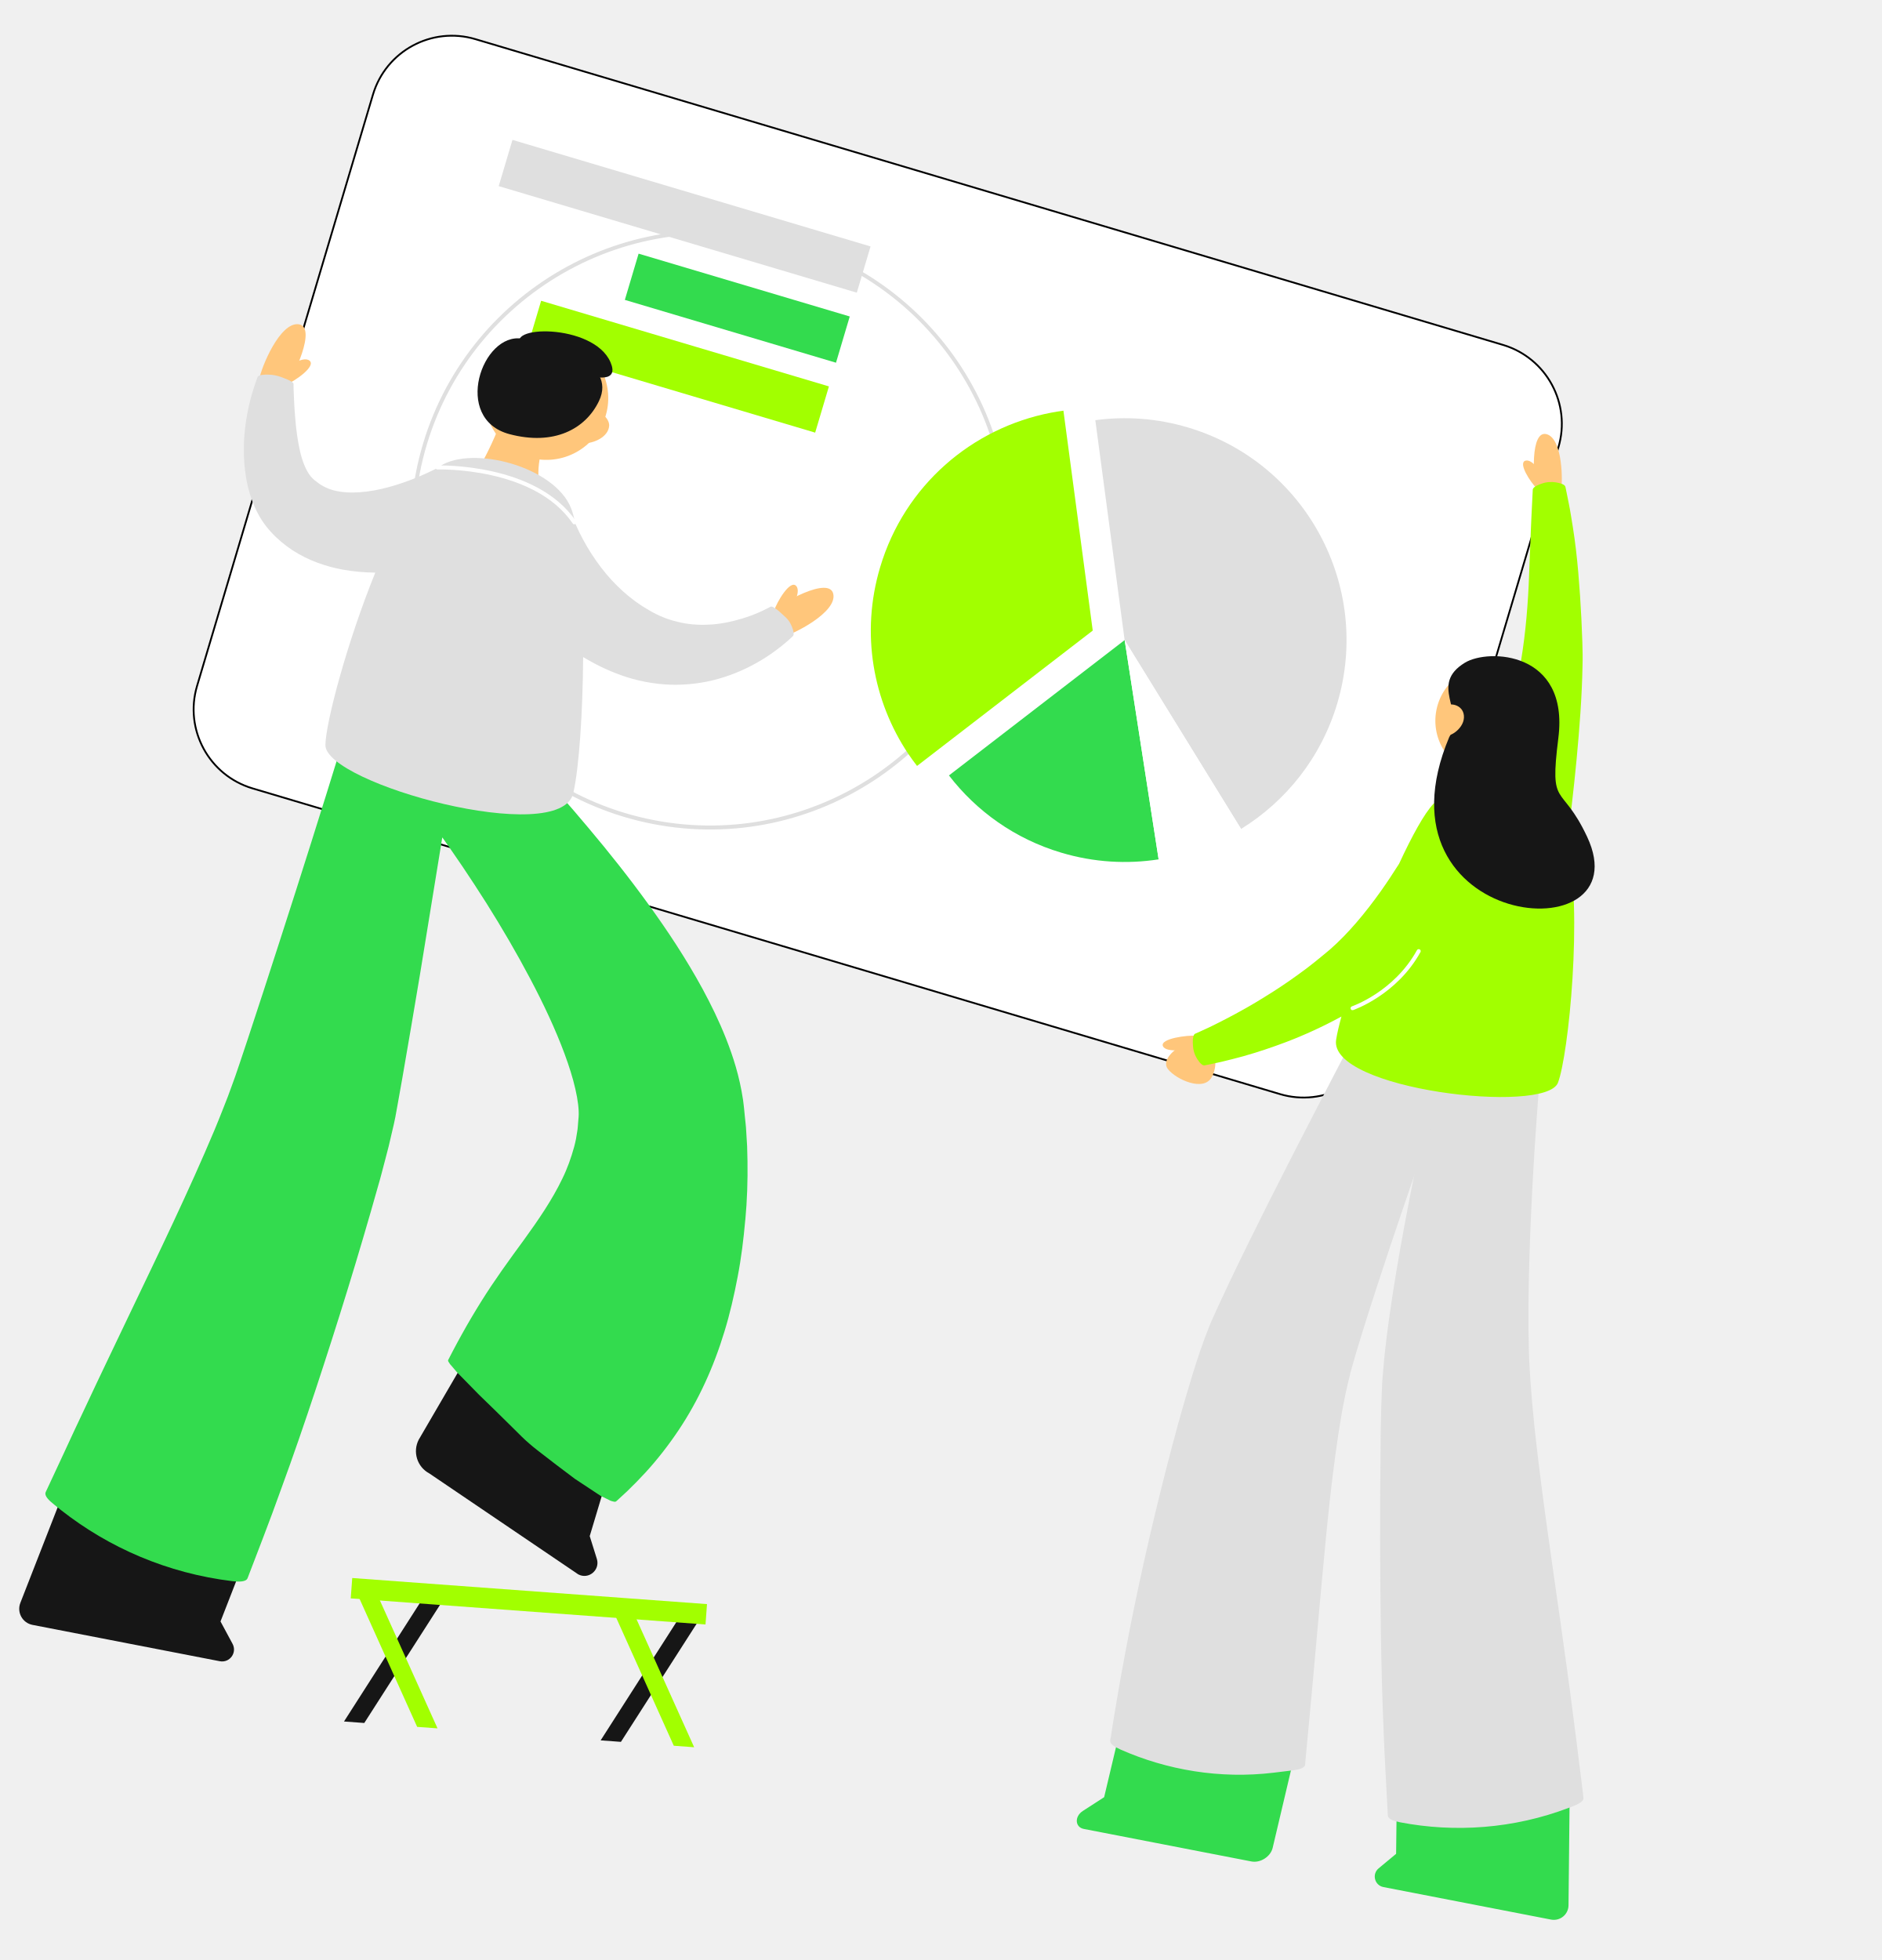
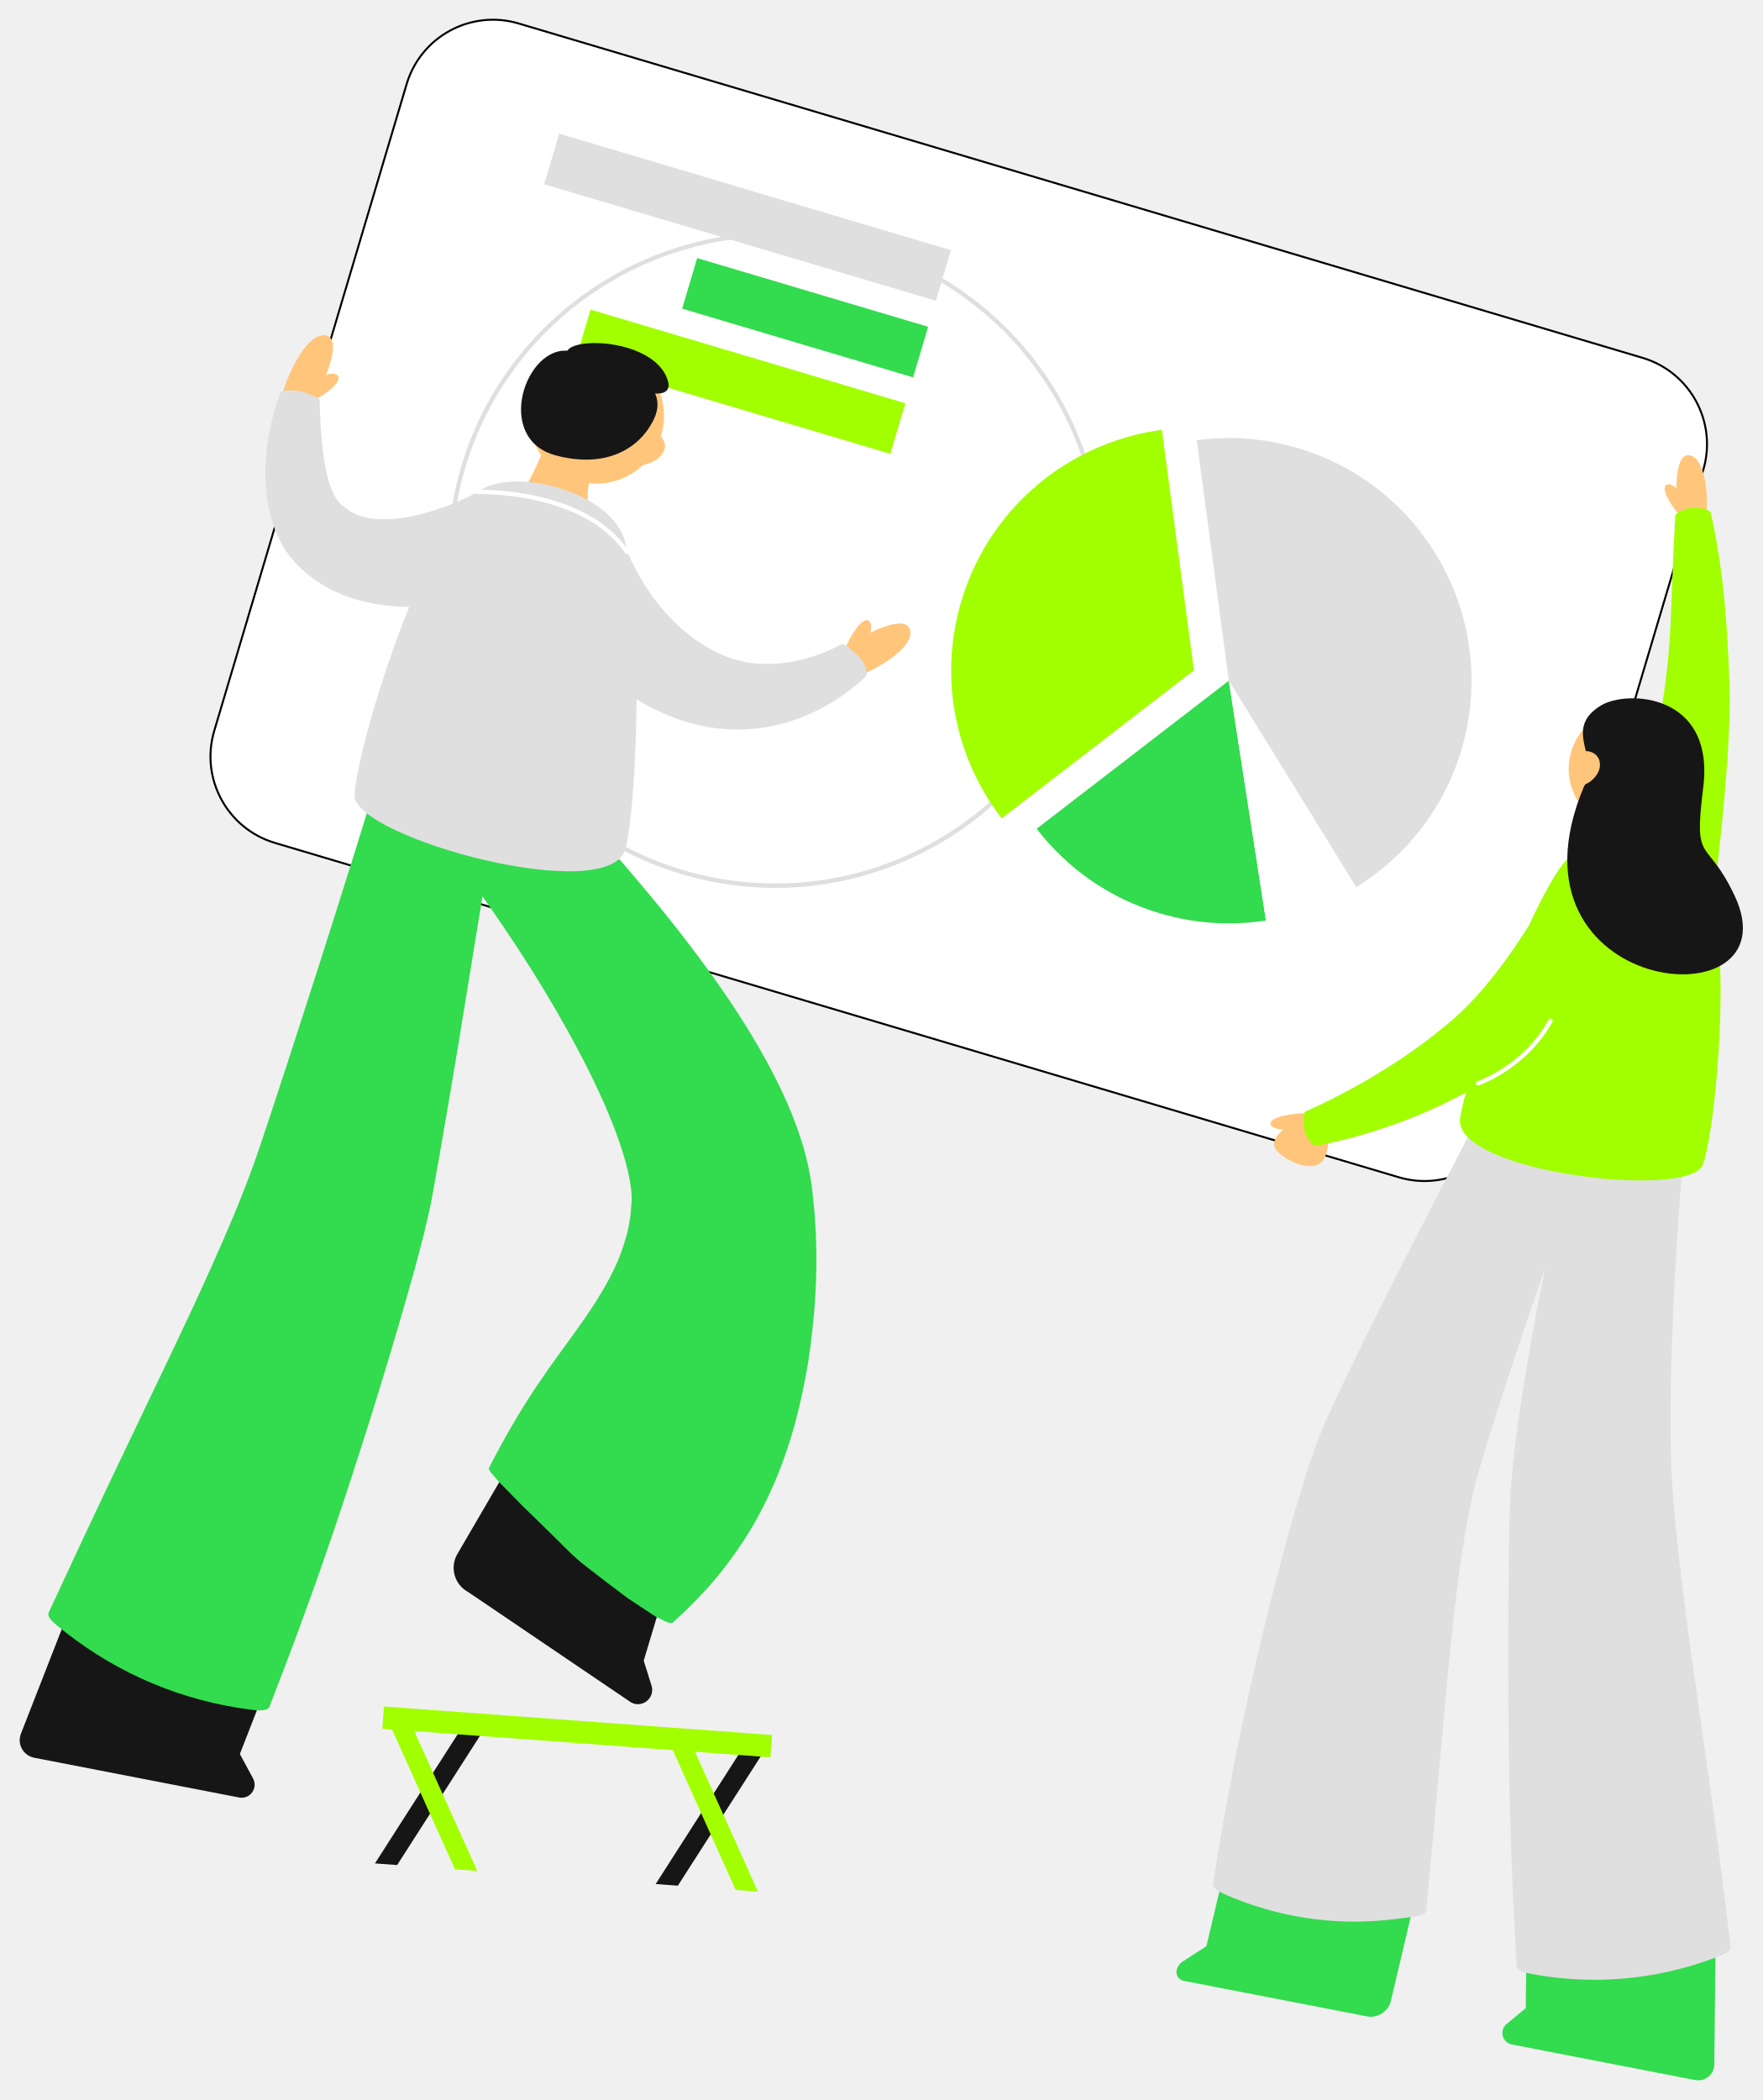
- <svg xmlns="http://www.w3.org/2000/svg" width="628" height="654" viewBox="0 0 628 654" fill="none">
+ <svg xmlns="http://www.w3.org/2000/svg" width="537.8" height="640.7" viewBox="0.4 5.9 537.8 640.7" fill="none">
  <path d="M427.207 365.078L84.285 263.064C69.73 258.735 61.44 243.426 65.77 228.874L124.469 31.575C128.798 17.022 144.108 8.735 158.663 13.065L501.585 115.078C516.14 119.408 524.43 134.715 520.101 149.268L461.402 346.567C457.072 361.12 441.762 369.407 427.207 365.078Z" fill="white" stroke="black" stroke-width="0.602" />
  <path d="M217.924 274.946C163.791 264.445 128.3 211.88 138.799 157.755C149.298 103.629 201.868 68.146 256.001 78.646C310.134 89.147 345.625 141.712 335.126 195.837C324.628 249.963 272.057 285.446 217.924 274.946ZM255.759 79.896C202.328 69.532 150.442 104.554 140.08 157.976C129.717 211.399 164.746 263.28 218.177 273.644C271.607 284.008 323.493 248.986 333.856 195.564C344.218 142.141 309.189 90.26 255.759 79.896Z" fill="#DFDFDF" />
  <path d="M386.681 286.744C376.152 288.375 365.11 287.773 354.23 284.528C338.723 279.926 325.878 270.654 316.705 258.745L375.341 213.578L386.681 286.744Z" fill="#33DB4E" />
  <path d="M365.561 140.202C375.603 138.854 386.114 139.543 396.458 142.63C435.643 154.283 457.959 195.513 446.307 234.692C440.894 252.849 429.134 267.37 414.186 276.6L375.341 213.606L365.556 140.228L365.561 140.202Z" fill="#DFDFDF" />
  <path d="M303.157 251.579C291.324 233.885 287.172 211.28 293.733 189.293C301.886 161.889 324.48 142.769 350.75 137.708C352.127 137.435 353.52 137.219 354.908 137.029L364.693 210.406L306.057 255.572C305.041 254.267 304.081 252.947 303.157 251.579Z" fill="#A2FF00" />
  <path d="M386.681 286.744L375.342 213.579L414.186 276.573C405.841 281.708 396.493 285.19 386.686 286.718L386.681 286.744Z" fill="white" />
  <path d="M176.01 115.788L272.055 144.36L276.646 128.931L180.6 100.359L176.01 115.788Z" fill="#A2FF00" />
  <path d="M208.536 100.066L279.007 121.03L283.597 105.601L213.126 84.637L208.536 100.066Z" fill="#33DB4E" />
  <path d="M218.344 153.771L265.121 167.687L269.712 152.257L222.934 138.342L218.344 153.771Z" fill="white" />
  <path d="M166.44 62.105L285.951 97.658L290.541 82.229L171.031 46.676L166.44 62.105Z" fill="#DFDFDF" />
  <path d="M179.048 167.789C175.413 169.677 156.876 161.192 159.72 156.422C161.729 153.03 164.747 147.078 166.935 141.235C167.831 138.843 168.592 136.451 169.068 134.274L182.85 144.43C180.442 149.879 179.739 154.2 179.675 157.592C179.539 163.589 181.361 166.59 179.048 167.789Z" fill="#FFC67B" />
  <path d="M201.167 141.308C205.858 130.924 201.241 118.702 190.854 114.012C180.468 109.321 168.245 113.937 163.555 124.321C158.864 134.706 163.481 146.927 173.867 151.618C184.253 156.309 196.476 151.693 201.167 141.308Z" fill="#FFC67B" />
  <path d="M203.304 142.049C203.452 139.755 200.158 135.982 196.229 138.273C192.299 140.563 192.014 147.883 194.543 147.941C198.148 148.019 203.056 145.837 203.304 142.049Z" fill="#FFC67B" />
  <path d="M174.3 113.002C184.01 114.616 206.241 120.63 199.899 133.825C195.408 143.192 184.839 148.787 170.038 144.862C150.845 139.762 160.872 110.775 174.3 113.002Z" fill="#161616" />
  <path d="M174.295 115.811C176.41 118.004 209.43 133.999 203.741 120.847C198.046 107.721 167.209 108.466 174.295 115.811Z" fill="#161616" />
  <path d="M94.206 130.909C98.239 125.721 105.855 109.018 99.666 108.196C93.471 107.4 87.181 122.415 86.397 127.017C85.612 131.619 94.211 130.883 94.211 130.883L94.206 130.909Z" fill="#FFC67B" />
  <path d="M95.516 128.327C98.442 127.166 105.628 122.157 103.282 120.324C100.936 118.492 94.684 123.141 93.248 124.834C91.812 126.528 95.516 128.327 95.516 128.327Z" fill="#FFC67B" />
  <path d="M255.864 205.354C260.744 200.952 276.833 192.106 278.107 198.215C279.381 204.324 264.843 211.715 260.303 212.834C255.764 213.952 255.869 205.328 255.869 205.328L255.864 205.354Z" fill="#FFC67B" />
  <path d="M258.317 203.858C259.251 200.852 263.712 193.316 265.717 195.514C267.722 197.713 263.558 204.28 261.98 205.865C260.408 207.424 258.343 203.863 258.343 203.863L258.317 203.858Z" fill="#FFC67B" />
  <path d="M21.451 497.289L6.793 534.832C5.553 538.022 7.493 541.532 10.852 542.183L73.343 554.305C76.65 554.946 79.215 551.473 77.606 548.486L73.594 541.036L80.697 522.801L21.451 497.289Z" fill="#161616" />
  <path d="M160.934 444.032L139.756 480.364C137.642 484.438 139.205 489.469 143.27 491.635L192.987 525.322C196.415 527.148 200.339 523.911 199.199 520.178L196.814 512.557L204.381 487.335L160.929 444.058L160.934 444.032Z" fill="#161616" />
  <path d="M248.754 406.931C249.346 400.536 249.568 393.96 249.467 387.376L249.345 382.436L249.04 377.46C248.979 375.828 248.74 374.133 248.579 372.454L248.336 369.949L248.177 368.54L247.986 367.018C246.8 359.062 244.661 352.541 242.311 346.548C239.935 340.549 237.277 335.171 234.495 330.012C228.895 319.741 222.766 310.529 216.374 301.698C209.981 292.867 203.337 284.501 196.485 276.364C193.086 272.301 189.624 268.28 186.1 264.3L180.765 258.376L175.195 252.406C169.003 245.748 158.841 244.371 151.052 249.29C149.532 242.917 144.803 237.488 138.097 235.431C128.003 232.311 117.284 237.985 114.164 248.077L114.154 248.13C107.374 270.128 100.428 292.147 93.346 314.033C89.816 324.991 86.264 335.918 82.676 346.757L79.971 354.85L78.595 358.878C78.145 360.222 77.73 361.249 77.311 362.438L76.046 365.893L74.6 369.584C73.606 372.065 72.673 374.505 71.58 377.075C63.053 397.357 53.056 417.974 43.24 438.492L35.871 453.919C33.388 459.056 30.979 464.235 28.543 469.408C26.108 474.582 23.651 479.724 21.294 484.913L17.682 492.668L15.879 496.532L15.422 497.497C15.278 497.82 15.082 498.133 15.163 498.554C15.245 499.381 16.063 500.458 18.148 502.105L20.369 503.887C36.36 516.443 55.864 524.954 77.508 527.586C80.147 527.908 81.519 527.661 82.182 527.168C82.529 526.912 82.647 526.583 82.77 526.229L83.159 525.197L84.737 521.1L87.858 512.952C89.938 507.521 91.971 502.053 93.926 496.571C97.936 485.651 101.726 474.608 105.386 463.54C112.726 441.3 119.634 419.056 126.172 395.796C127.024 392.936 127.782 389.868 128.576 386.888L129.751 382.362L130.878 377.529C131.238 375.951 131.68 374.227 131.932 372.79L132.718 368.458L134.26 359.815C136.273 348.32 138.199 336.861 140.119 325.429L147.612 279.418L150.177 283.049L154.327 289.095C157.076 293.167 159.737 297.276 162.367 301.406C167.571 309.682 172.478 318.09 176.923 326.516C181.372 334.916 185.37 343.418 188.403 351.597C189.91 355.671 191.187 359.674 192.014 363.346C192.873 366.998 193.267 370.397 193.114 372.582L192.929 374.789C192.84 375.663 192.835 376.526 192.663 377.411L192.231 380.056C192.06 380.941 191.831 381.842 191.607 382.717C190.624 386.255 189.396 389.798 187.658 393.324C184.302 400.318 179.665 407.091 174.835 413.745C169.948 420.415 165.051 427.137 160.583 434.293C158.346 437.884 156.177 441.543 154.098 445.3C153.063 447.152 152.044 449.062 151.062 450.924L149.637 453.673C149.637 453.673 149.492 453.861 149.556 454.09C149.573 454.282 149.877 454.665 150.102 455.033C150.165 455.126 150.181 455.183 150.317 455.318L150.715 455.773L151.485 456.679L152.255 457.585C152.412 457.75 152.475 457.844 152.7 458.076L153.49 458.878L159.827 465.348L165.352 470.715L171.023 476.299L174.173 479.422C175.81 481.01 177.546 482.508 179.401 483.948L185.723 488.822L191.899 493.477L199.491 498.489L200.452 499.107C200.739 499.298 200.843 499.318 201.042 499.411L202.127 499.946L203.212 500.48L203.754 500.748C203.927 500.835 203.984 500.819 204.109 500.87C204.546 500.982 205.057 501.135 205.281 501.098C205.556 501.07 205.67 500.903 205.825 500.798L209.245 497.652C211.438 495.539 213.527 493.404 215.548 491.203C219.564 486.795 223.204 482.099 226.515 477.149C233.136 467.25 238.18 456.153 241.773 444.315C243.595 438.401 245 432.272 246.176 426.07C247.378 419.874 248.158 413.488 248.724 407.087L248.754 406.931Z" fill="#33DB4E" />
  <path d="M264.853 211.096C264.826 210.821 264.74 210.426 264.629 210.026L264.364 209.3L264.217 208.947L264.011 208.475C263.616 207.588 263.023 206.743 262.27 206.03L260.319 204.247L259.953 203.906L259.645 203.684L259.06 203.219C258.725 202.992 258.412 202.796 258.193 202.673C257.681 202.384 257.364 202.35 257.125 202.466L255.834 203.134C254.963 203.586 254.044 204.002 253.157 204.397C251.331 205.178 249.467 205.87 247.603 206.426C243.849 207.535 240.108 208.295 236.462 208.426C232.807 208.608 229.299 208.306 226.006 207.451C222.699 206.674 219.575 205.366 216.642 203.635C210.53 200.181 205.045 195.173 200.584 189.337C198.346 186.39 196.33 183.271 194.563 179.984C193.69 178.356 192.853 176.68 192.146 175.031C192.073 174.854 192.02 174.709 191.946 174.532C191.554 172.512 191.097 170.829 190.585 169.568C185.053 155.609 157.593 148.554 146.892 155.528C146.674 155.675 146.447 155.874 146.229 156.021L145.327 156.494C144.518 156.904 143.683 157.31 142.852 157.689C141.161 158.468 139.449 159.217 137.726 159.882C134.275 161.239 130.765 162.341 127.341 163.135C120.469 164.72 113.993 164.814 109.509 162.999C108.383 162.538 107.303 161.977 106.31 161.244C106.049 161.058 105.814 160.878 105.584 160.671C105.349 160.49 105.208 160.382 104.993 160.232C104.596 159.912 104.209 159.54 103.811 159.084C102.203 157.206 100.926 154.04 100.12 150.534C99.319 147.002 98.802 143.12 98.498 139.117C98.32 137.11 98.204 135.062 98.114 133.018C98.046 131.979 98.003 130.944 97.987 129.914L97.962 128.37C98.058 127.875 97.811 127.341 94.969 126.249L93.864 125.819C92.503 125.312 91.045 125.029 89.51 125.001C86.436 124.972 85.955 125.5 85.87 126.078L85.272 127.772C84.893 128.887 84.51 130.028 84.183 131.154C83.5 133.425 82.972 135.727 82.513 138.096C81.656 142.793 81.195 147.674 81.438 152.827C81.713 157.959 82.483 163.457 85.056 169.278C85.72 170.73 86.488 172.203 87.401 173.622C87.889 174.311 88.388 175.083 88.891 175.694C89.393 176.305 89.87 176.911 90.409 177.475C92.524 179.803 94.987 181.874 97.624 183.601C102.949 187.066 108.808 189.04 114.416 190.073C118.097 190.734 121.714 191.03 125.247 191.067C115.831 214.255 108.716 241.051 108.603 248.593C108.434 261.446 187.095 282.971 191.327 264.639C193.29 256.051 194.489 237.752 194.62 219.246C198.587 221.636 202.782 223.693 207.228 225.285C212.456 227.163 218.054 228.249 223.606 228.461C226.4 228.544 229.151 228.429 231.864 228.091C234.577 227.753 237.243 227.244 239.793 226.496C244.939 225.036 249.702 222.907 254.046 220.292C256.218 218.984 258.306 217.552 260.284 215.991C261.273 215.21 262.236 214.424 263.183 213.582C263.669 213.163 264.13 212.739 264.595 212.289C264.828 212.064 264.93 211.678 264.837 211.039L264.853 211.096Z" fill="#DFDFDF" />
  <path d="M191.573 174.947C191.417 174.917 191.245 174.829 191.14 174.674C178.259 155.697 146.331 156.635 146.003 156.653C145.624 156.66 145.326 156.386 145.318 156.006C145.306 155.653 145.585 155.329 145.964 155.321C146.292 155.304 178.953 154.346 192.233 173.913C192.443 174.224 192.362 174.641 192.056 174.824C191.901 174.929 191.735 174.951 191.552 174.916L191.573 174.947Z" fill="white" />
  <path d="M114.807 574.416L142.539 531.117L149.337 531.617L121.579 574.914L114.807 574.416Z" fill="#161616" />
  <path d="M146.021 576.711L124.895 529.819L118.123 529.321L139.223 576.211L146.021 576.711Z" fill="#A2FF00" />
  <path d="M200.459 580.714L228.19 537.415L234.988 537.915L207.23 581.212L200.459 580.714Z" fill="#161616" />
  <path d="M231.672 583.01L210.546 536.118L203.775 535.62L224.874 582.51L231.672 583.01Z" fill="#A2FF00" />
  <path d="M235.956 535.248L117.556 526.541L117.057 533.338L235.456 542.045L235.956 535.248Z" fill="#A2FF00" />
  <path d="M488.575 270.647C490.952 273.431 509.19 272.592 508.417 267.661C507.903 264.184 507.358 258.217 507.492 252.651C507.557 250.367 507.721 248.13 508.048 246.167L493.203 249.987C493.359 255.312 492.508 259.145 491.447 261.965C489.557 266.974 487.056 268.866 488.575 270.647Z" fill="#FFC67B" />
  <path d="M493.986 258.622C503.995 260.563 513.683 254.024 515.624 244.017C517.565 234.01 511.025 224.323 501.016 222.382C491.007 220.44 481.32 226.979 479.379 236.986C477.437 246.994 483.978 256.68 493.986 258.622Z" fill="#FFC67B" />
  <path d="M513.073 165.533C511.469 159.873 510.734 143.468 516.136 144.867C521.539 146.266 521.738 160.838 520.836 164.932C519.96 169.03 513.073 165.533 513.073 165.533Z" fill="#FFC67B" />
  <path d="M512.875 162.955C510.845 161.021 506.526 154.456 509.102 153.713C511.677 152.97 515.28 158.91 515.91 160.815C516.54 162.72 512.875 162.955 512.875 162.955Z" fill="#FFC67B" />
  <path d="M393.027 349.687C400.681 339.339 408.815 351.588 404.367 359.477C401.612 364.346 392.532 360.18 389.838 356.794C387.229 353.533 393.027 349.687 393.027 349.687Z" fill="#FFC67B" />
  <path d="M399.336 345.59C396.166 345.353 387.127 346.544 388.104 349.03C389.081 351.516 397.084 350.231 399.296 349.418C401.507 348.604 399.336 345.59 399.336 345.59Z" fill="#FFC67B" />
  <path d="M523.854 599.686L523.477 635.757C523.453 638.805 520.657 641.099 517.637 640.513L461.707 629.664C458.738 629.089 457.791 625.339 460.11 623.412L465.939 618.572L466.149 601.054L523.854 599.686Z" fill="#33DB4E" />
  <path d="M513.96 358.746C512.29 379.196 511.012 399.992 510.407 420.379C510.108 430.559 509.969 440.743 510.25 450.442C510.321 452.86 510.392 455.278 510.572 457.555L510.79 461.028L511.071 464.594L511.352 468.16L511.711 471.877C511.934 474.351 512.182 476.831 512.473 479.373C514.718 499.555 517.803 520.144 520.711 540.671C522.149 550.946 523.614 561.225 524.912 571.526C525.587 576.681 526.267 581.811 526.885 586.982L527.845 594.706L528.315 598.552L528.425 599.518C528.468 599.851 528.517 600.158 528.342 600.502C528.049 601.175 527.044 601.898 524.854 602.743L523.66 603.187C505.131 610.263 485.429 611.547 467.276 608.053C464.958 607.603 463.852 607.037 463.407 606.411C463.171 606.095 463.153 605.767 463.162 605.445L463.109 604.462L462.899 600.531L462.479 592.67C462.172 587.424 461.944 582.193 461.747 576.941C461.296 566.453 461.037 555.948 460.866 545.407C460.551 524.329 460.522 503.306 460.771 481.824C460.777 479.151 460.818 476.43 460.89 473.689L460.981 469.601L461.128 465.361L461.306 461.1L461.666 456.74C461.888 453.784 462.21 451.01 462.537 448.21C463.855 437.093 465.593 426.462 467.451 415.909C469.335 405.361 471.355 394.947 473.531 384.564C475.682 374.175 477.864 363.901 480.216 353.444C482.301 344.231 491.474 338.446 500.688 340.531C509.126 342.438 514.685 350.27 513.98 358.642L513.95 358.798L513.96 358.746Z" fill="#DFDFDF" />
  <path d="M432.898 582.042L424.735 616.604C424.035 619.52 420.64 621.698 417.646 621.118L361.716 610.269C358.747 609.693 358.555 606.09 361.395 604.263L368.499 599.671L374.135 575.912L432.867 582.063L432.898 582.042Z" fill="#33DB4E" />
  <path d="M484.299 357.477C477.347 376.74 470.543 396.221 464.05 415.627C460.819 425.32 457.635 435.049 454.637 444.652L452.463 451.821L451.454 455.353L450.949 457.119L450.699 457.989L450.563 458.692C449.585 462.338 448.649 466.884 447.813 471.476C446.192 480.806 444.928 490.664 443.816 500.579C442.724 510.524 441.8 520.583 440.87 530.668L438.149 560.99L436.745 576.17L436.035 583.731L435.682 587.499L435.61 588.43C435.575 588.748 435.598 589.049 435.35 589.352C434.916 589.916 433.816 590.433 431.436 590.727L425.016 591.508C407.119 593.655 389.42 590.6 374.041 583.808C371.803 582.807 370.868 582.058 370.604 581.331C370.456 580.979 370.548 580.645 370.582 580.328L370.769 579.365L371.365 575.455L372.652 567.709C373.49 562.549 374.438 557.385 375.407 552.251C377.298 541.947 379.454 531.668 381.714 521.408C384.005 511.128 386.484 500.858 389.108 490.534C391.763 480.189 394.527 469.839 397.846 459.137C399.515 453.734 401.268 448.32 403.719 442.231L404.18 441.105L404.607 440.161L405.454 438.299L407.144 434.602L410.55 427.347C415.108 417.777 419.761 408.414 424.462 399.088C433.883 380.466 443.419 362.082 453.076 343.641C457.459 335.252 467.812 332.02 476.176 336.397C483.851 340.426 487.233 349.456 484.345 357.378L484.33 357.456L484.299 357.477Z" fill="#DFDFDF" />
  <path d="M523.069 280.715L523.168 279.923L523.666 276.103L524.579 268.473C525.158 263.399 525.711 258.319 526.191 253.199C527.146 242.983 527.944 232.738 528.153 222.189C528.32 216.873 527.961 211.616 527.775 206.448C527.511 201.264 527.18 196.148 526.739 191.038C526.298 185.928 525.717 180.844 524.913 175.799C524.482 173.284 524.134 170.758 523.62 168.254L522.865 164.488L522.474 162.602C522.425 162.296 522.273 161.969 521.782 161.712C521.349 161.438 520.562 161.178 519.333 160.966C517.792 160.694 516.123 160.803 514.555 161.363L514.353 161.432C513.19 161.855 512.443 162.223 512.081 162.558C511.661 162.909 511.518 163.232 511.54 163.534L511.447 165.407L511.261 169.153C511.104 171.634 511.051 174.136 510.92 176.623L510.335 191.476C509.992 201.323 509.196 211.137 507.622 220.503C506.112 229.962 503.999 239.601 501.704 249.205C500.653 253.648 499.555 258.054 498.4 262.477C490.6 262.017 482.734 263.706 478.365 268.261C475.382 271.384 471.249 278.902 466.929 288.221C464.98 291.301 462.99 294.319 460.906 297.264C455.705 304.576 449.992 311.464 443.843 316.836C440.458 319.664 436.979 322.555 433.286 325.161C429.634 327.829 425.82 330.358 421.896 332.758C417.989 335.214 413.96 337.459 409.837 339.63C407.789 340.719 405.699 341.745 403.608 342.771L400.464 344.215L398.898 344.91C398.633 345.021 398.421 345.277 398.289 345.819C398.213 346.074 398.178 346.392 398.102 346.782L398.101 347.484L398.088 347.833L398.106 348.295L398.146 348.925C398.217 350.37 398.615 351.798 399.414 353.115L399.66 353.514L399.875 353.798L400.3 354.394C400.541 354.684 400.787 354.948 401.001 355.097C401.44 355.48 401.805 355.55 402.117 355.476L403.971 355.106L407.639 354.305C410.075 353.724 412.491 353.112 414.916 352.448C419.746 351.088 424.486 349.496 429.209 347.71C435.51 345.313 441.683 342.458 447.693 339.193C446.863 342.22 446.244 344.855 445.923 346.927C443.294 363.544 515.793 371.988 519.949 361.287C523.48 352.138 528.375 304.058 522.996 280.673L523.069 280.715Z" fill="#A2FF00" />
  <path d="M451.29 337.082C451.055 337.036 450.872 336.866 450.782 336.632C450.661 336.284 450.841 335.914 451.189 335.792C451.334 335.74 465.257 330.957 472.901 317.042C473.07 316.724 473.47 316.612 473.815 316.787C474.133 316.957 474.244 317.357 474.075 317.675C466.153 332.05 451.742 336.98 451.622 337.038C451.508 337.07 451.399 337.076 451.295 337.056L451.29 337.082Z" fill="white" />
  <path d="M488.886 221.136C496.764 216.316 523.716 217.356 520.092 246.207C517.044 270.414 521.045 260.79 529.705 279.245C548.235 318.823 456.588 310.338 483.668 245.949C489.053 237.268 476.902 228.455 488.886 221.136Z" fill="#161616" />
  <path d="M482.592 235.475C484.317 234.378 488.724 235.341 488.581 239.42C488.438 243.498 482.819 246.838 481.71 244.894C480.118 242.1 479.726 237.297 482.592 235.475Z" fill="#FFC67B" />
</svg>
